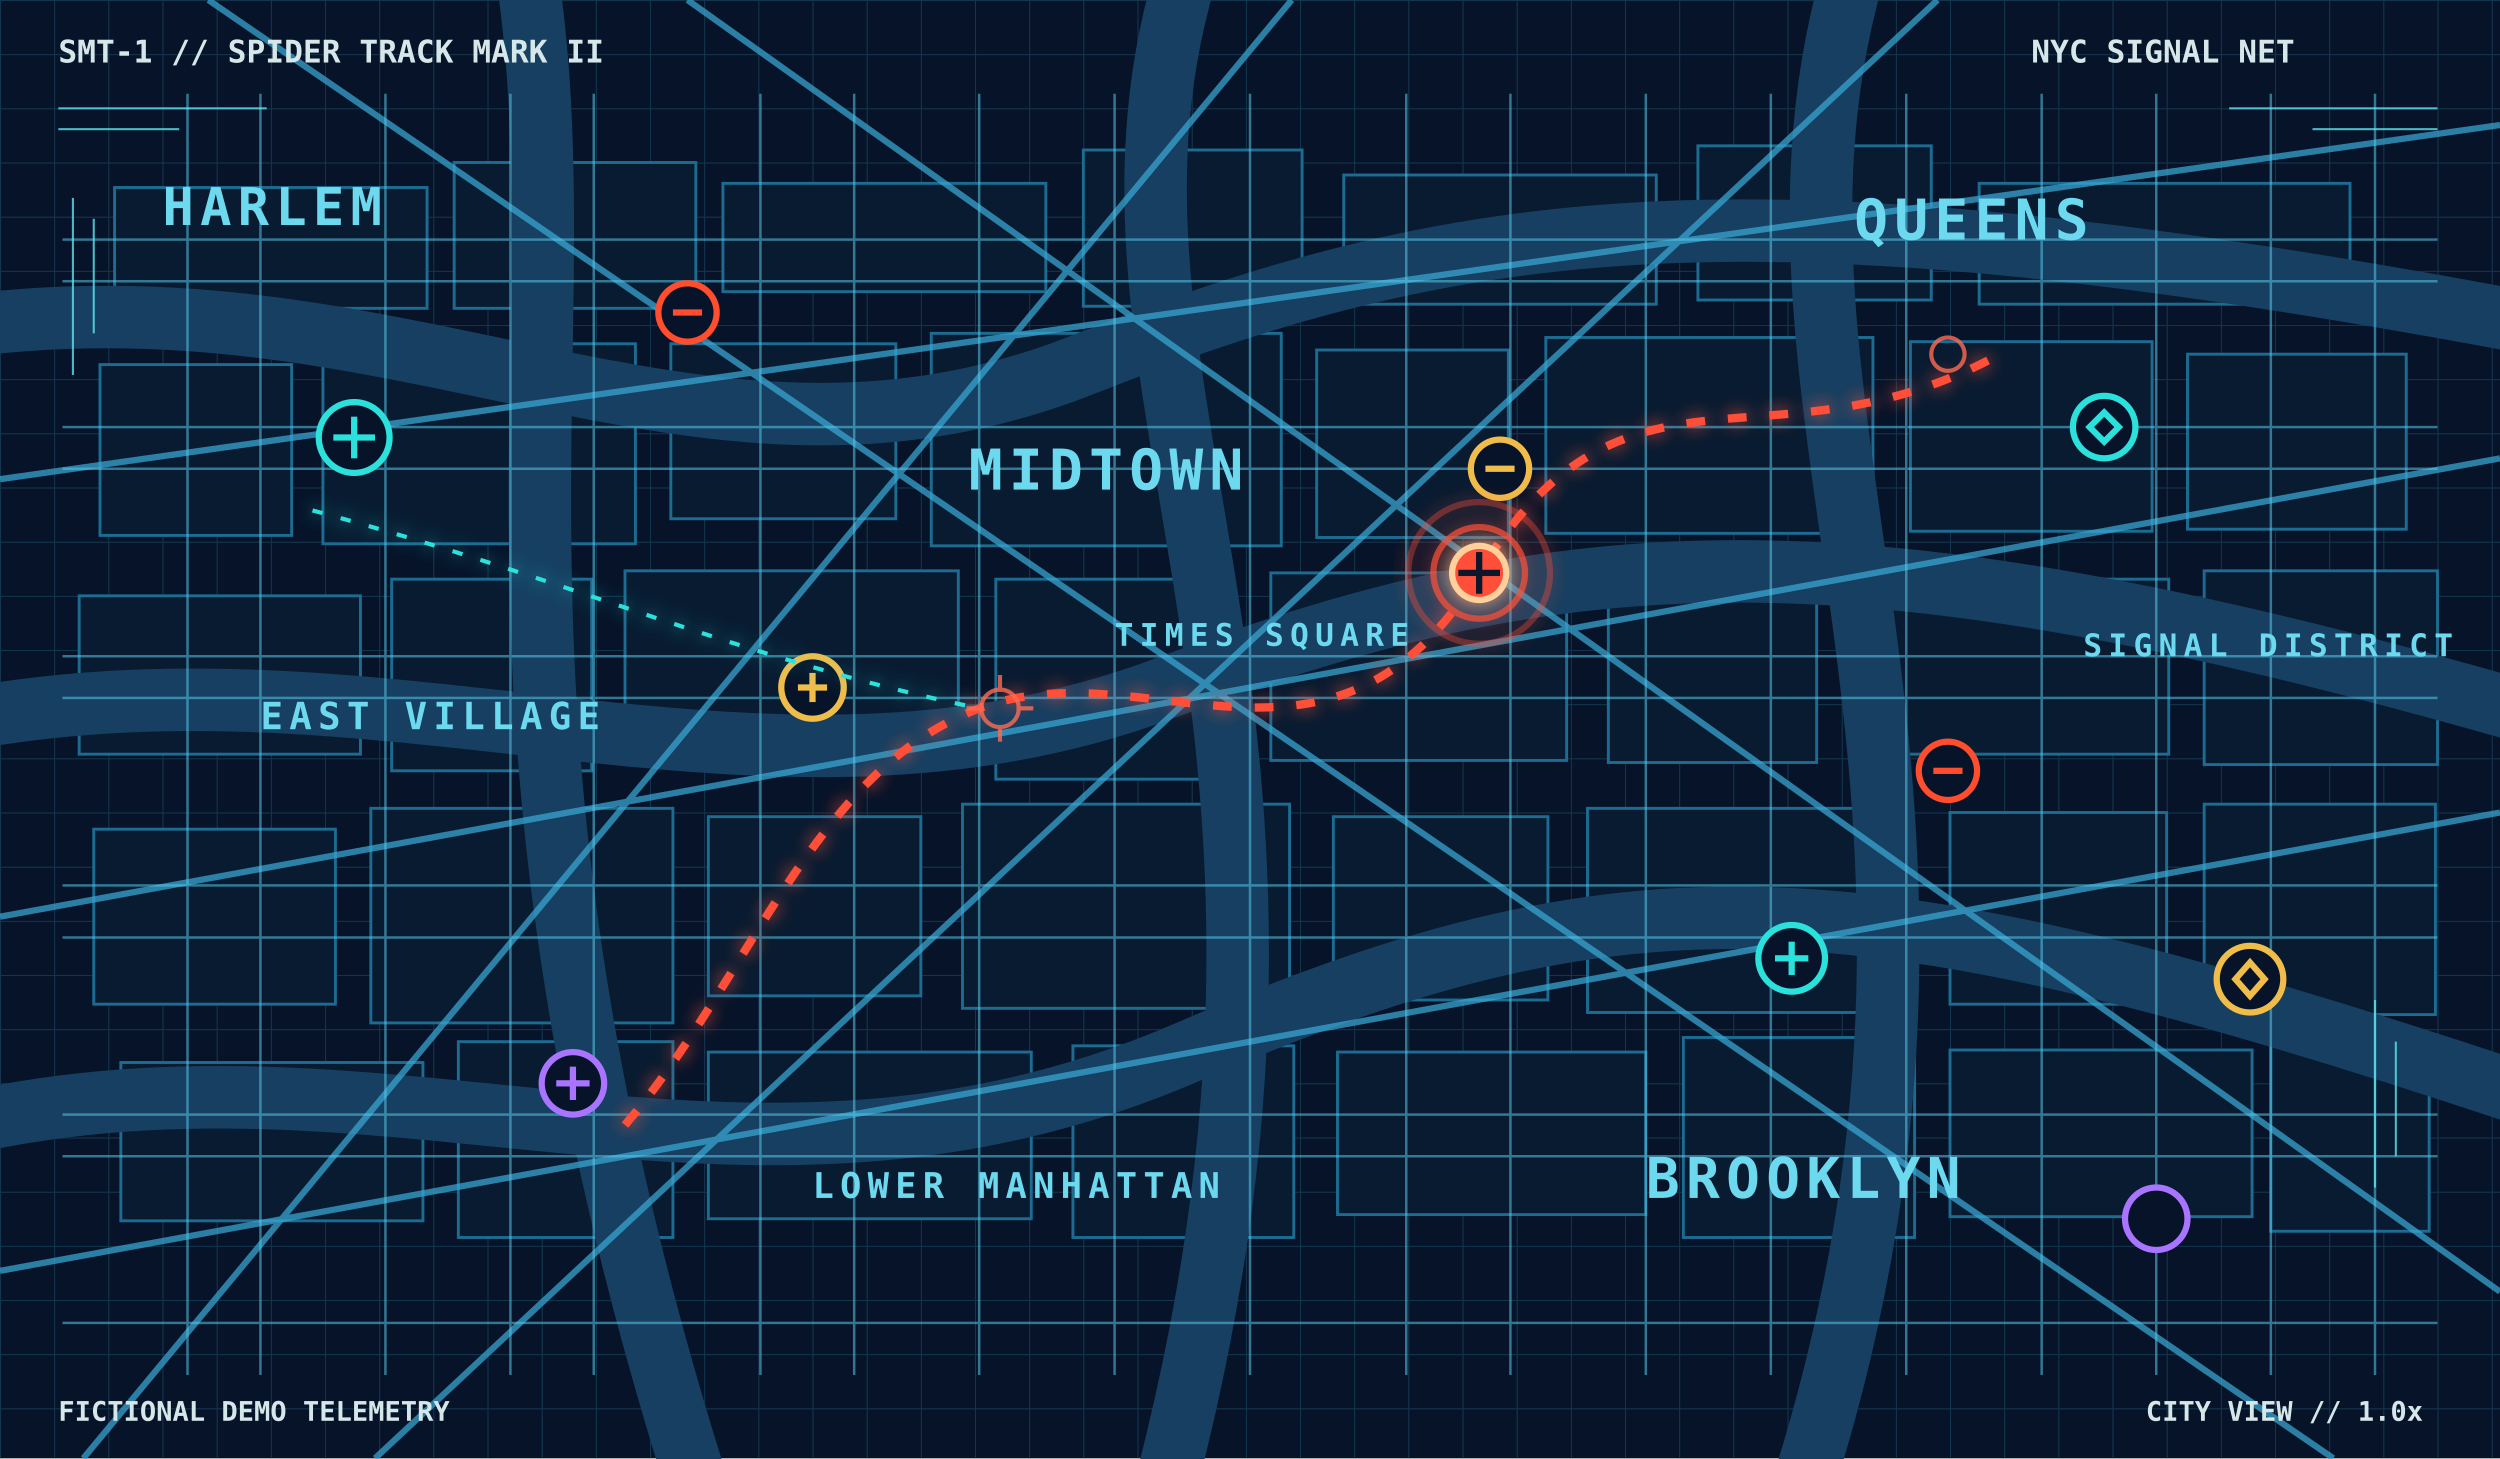
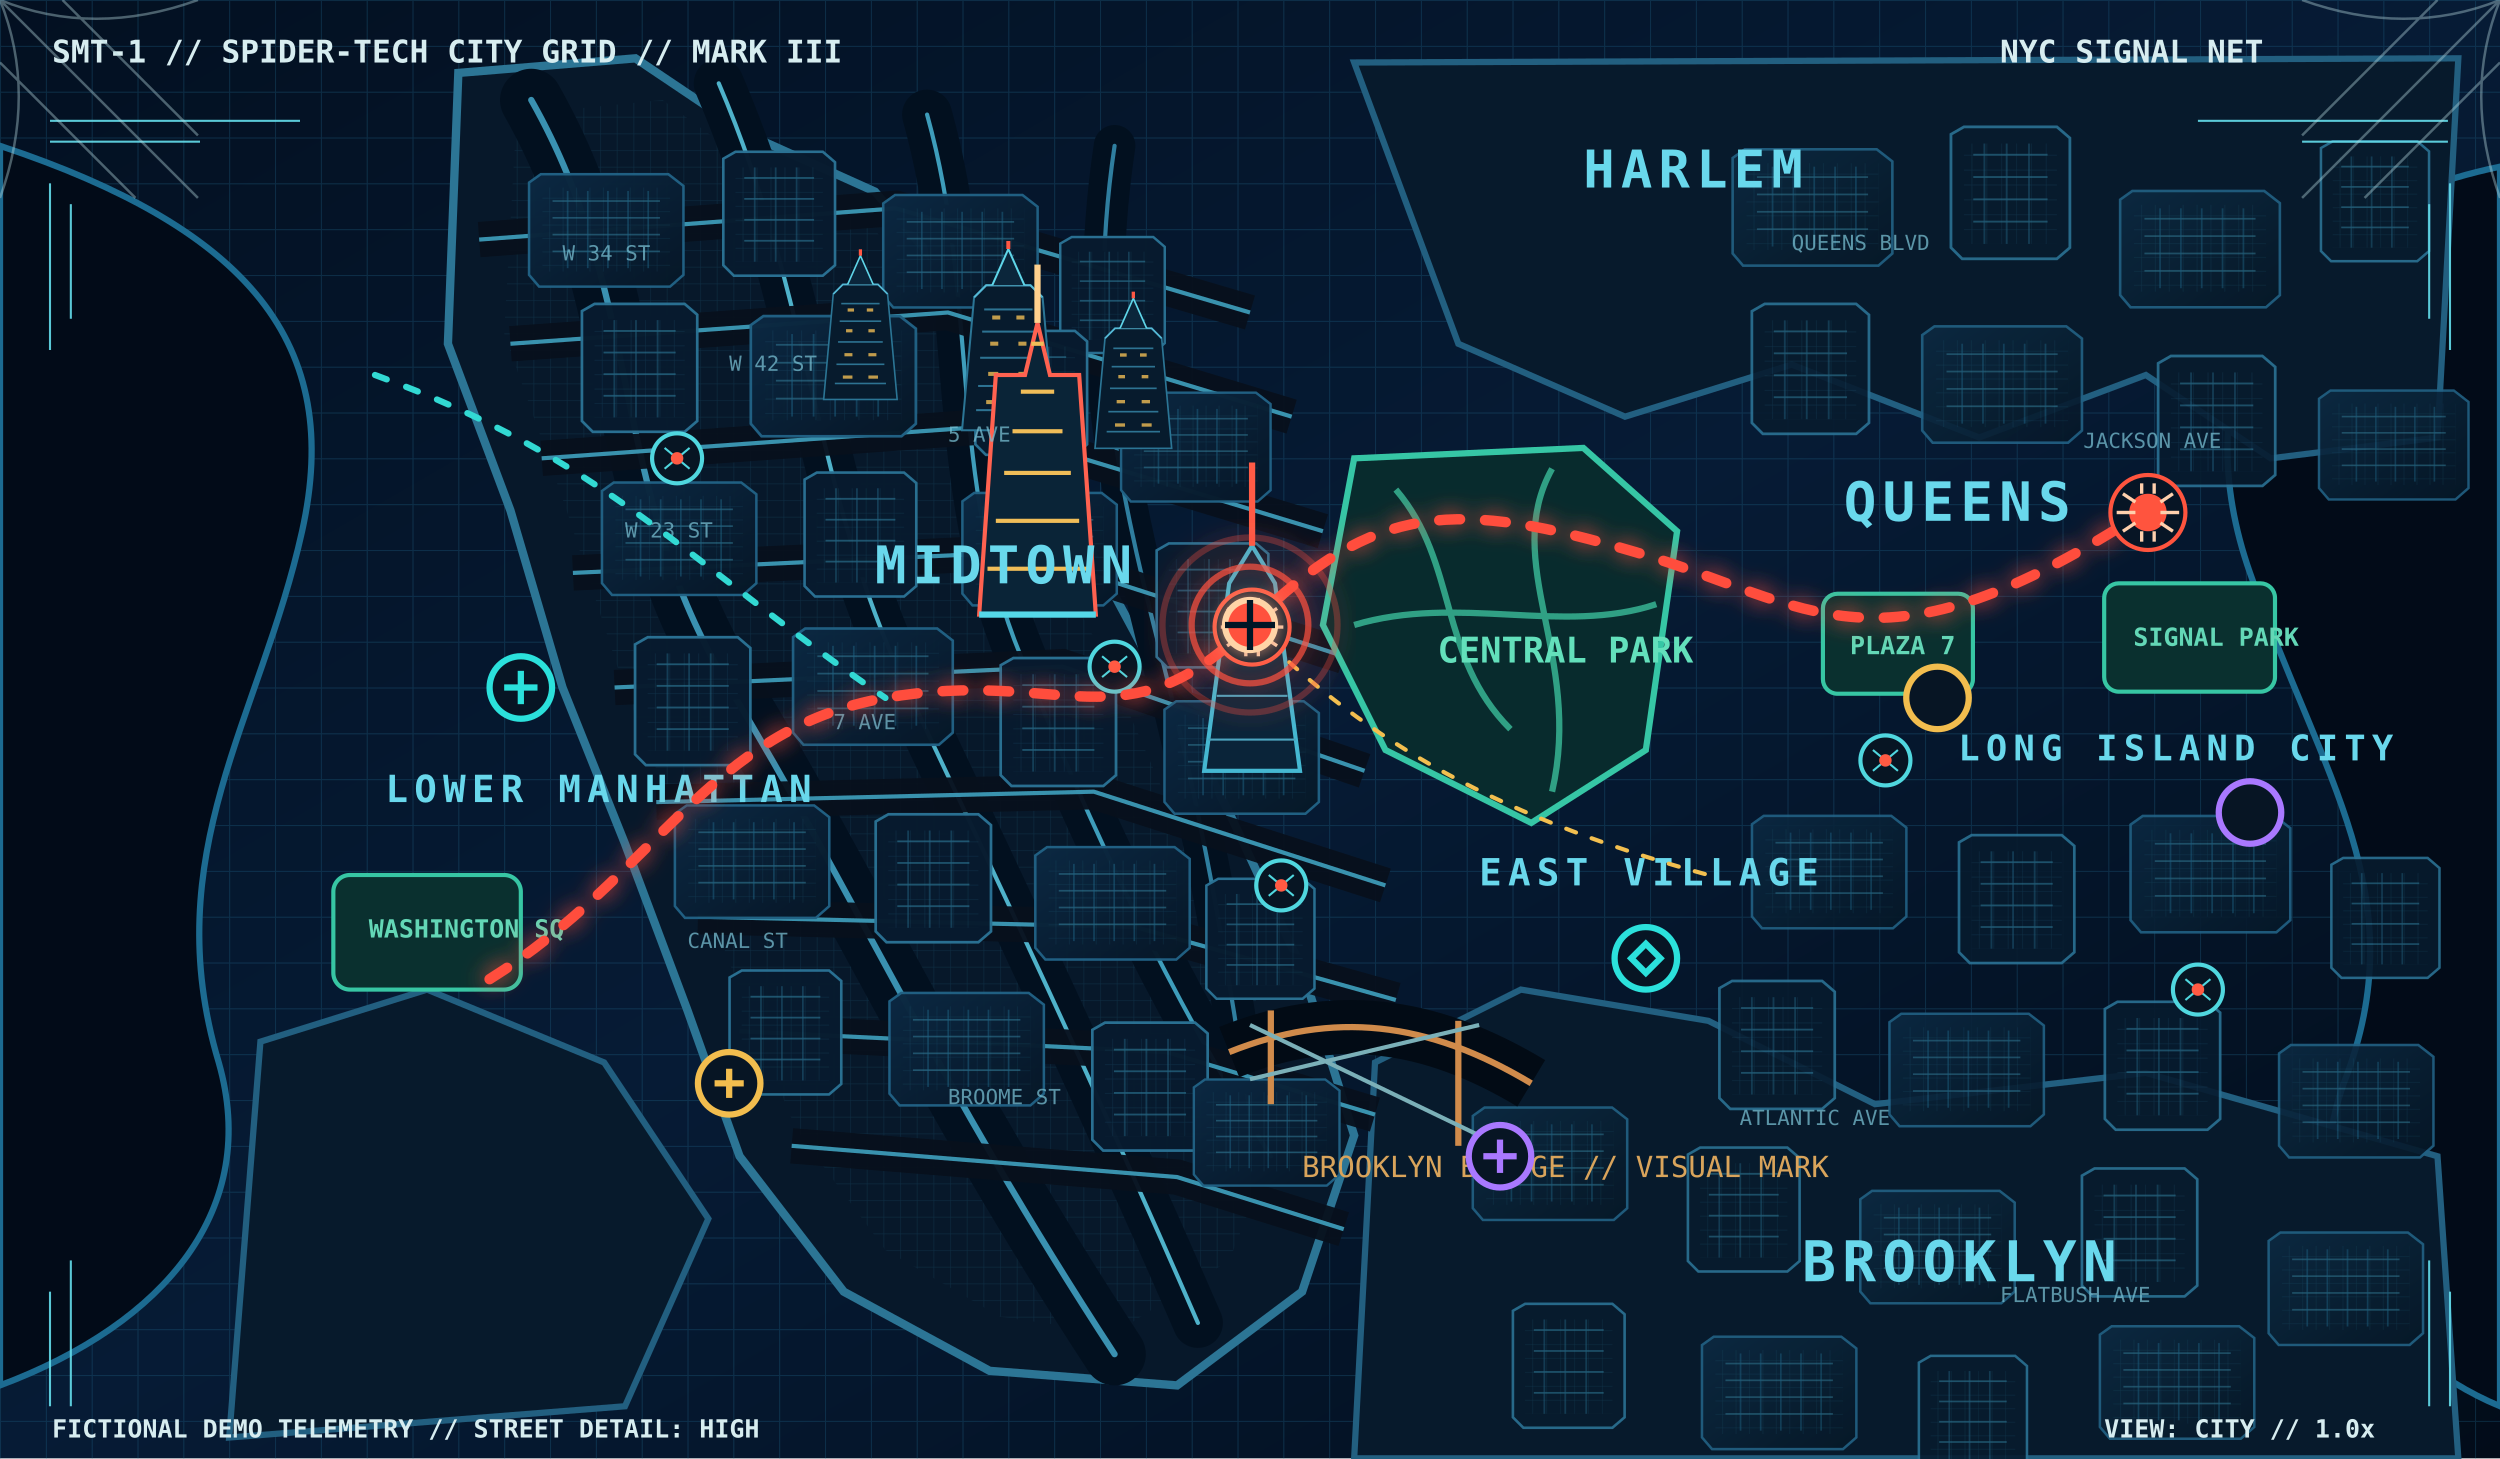
<svg xmlns="http://www.w3.org/2000/svg" viewBox="0 0 1200 700">
  <defs>
-     <pattern id="micro" width="26" height="26" patternUnits="userSpaceOnUse">
-       <path d="M26 0H0V26" fill="none" stroke="#24617b" stroke-width="1" opacity=".42" />
+     <linearGradient id="bg" x1="0" y1="0" x2="1" y2="1">
+       <stop stop-color="#031021" />
+       <stop offset=".5" stop-color="#061b35" />
+       <stop offset="1" stop-color="#020c19" />
+     </linearGradient>
+     <linearGradient id="bld" x1="0" y1="0" x2="1" y2="1">
+       <stop stop-color="#0b2942" />
+       <stop offset="1" stop-color="#061727" />
+     </linearGradient>
+     <pattern id="grid" width="22" height="22" patternUnits="userSpaceOnUse">
+       <path d="M22 0H0V22" fill="none" stroke="#1d5c7d" stroke-width="1" opacity=".35" />
+     </pattern>
+     <pattern id="tinygrid" width="8" height="8" patternUnits="userSpaceOnUse">
+       <path d="M8 0H0V8" fill="none" stroke="#2d83a5" stroke-width=".55" opacity=".22" />
    </pattern>
    <filter id="glow">
-       <feGaussianBlur stdDeviation="4" result="b" />
+       <feGaussianBlur stdDeviation="5" result="b" />
      <feMerge>
        <feMergeNode in="b" />
        <feMergeNode in="SourceGraphic" />
      </feMerge>
    </filter>
+     <filter id="soft">
+       <feGaussianBlur stdDeviation="12" />
+     </filter>
+     <symbol id="tower" viewBox="0 0 60 100">
+       <path d="M7 94L13 28 19 22 41 22 47 28 53 94Z" fill="#071b2d" stroke="#2b7595" />
+       <path d="M13 28L19 22 41 22 47 28" fill="none" stroke="#55b9d5" />
+       <path d="M18 34H42M17 45H43M16 58H44M15 72H45M14 84H46" stroke="#2d7392" />
+       <path d="M22 22L30 4 38 22" fill="#0b263b" stroke="#5fd6e9" />
+       <path d="M30 4V0" stroke="#ff5743" stroke-width="2" />
+       <path d="M22 38H26M34 38H38M21 51H25M35 51H39M20 66H25M35 66H40M19 80H25M35 80H41" stroke="#f0bd54" stroke-width="2" opacity=".8" />
+     </symbol>
+     <symbol id="blockA" viewBox="0 0 100 72">
+       <path d="M4 7L11 2H87L96 9V62L88 69H10L4 62Z" fill="url(#bld)" stroke="#216184" stroke-width="1.5" />
+       <path d="M12 10H88V60H12Z" fill="url(#tinygrid)" />
+       <path d="M18 18H82M18 28H82M18 38H82M18 48H82" stroke="#3c90ac" opacity=".45" />
+       <path d="M27 12V58M39 12V58M51 12V58M63 12V58M75 12V58" stroke="#1d6385" opacity=".5" />
+     </symbol>
+     <symbol id="blockB" viewBox="0 0 74 74">
+       <path d="M5 5L12 1H62L69 7V66L62 72H11L5 66Z" fill="#071b2e" stroke="#2a7193" stroke-width="1.5" />
+       <path d="M12 10H62V64H12Z" fill="url(#tinygrid)" />
+       <path d="M17 16H57M17 28H57M17 40H57M17 52H57" stroke="#3182a0" opacity=".55" />
+       <path d="M23 10V64M35 10V64M47 10V64" stroke="#21617f" opacity=".5" />
+     </symbol>
+     <symbol id="subway" viewBox="0 0 30 30">
+       <circle cx="15" cy="15" r="12" fill="#071523" stroke="#50d7df" stroke-width="2" />
+       <path d="M9 10L21 20M21 10L9 20" stroke="#50d7df" />
+       <circle cx="15" cy="15" r="3" fill="#ff5a43" />
+     </symbol>
+     <symbol id="spiderNode" viewBox="0 0 42 42">
+       <circle cx="21" cy="21" r="18" fill="#071525" stroke="#ff543e" stroke-width="2" />
+       <circle cx="21" cy="21" r="9" fill="#ff543e" />
+       <path d="M15 16l-6-4M15 21H6M15 26l-6 4M27 16l6-4M27 21h9M27 26l6 4M18 12V7M24 12V7M18 30v5M24 30v5" stroke="#ffd0ad" stroke-width="1.6" />
+     </symbol>
  </defs>
-   <rect width="1200" height="700" fill="#061329" />
-   <rect width="1200" height="700" fill="url(#micro)" />
-   <g fill="#081b31" stroke="#1c6b91" stroke-width="1.4">
-     <path d="M55 90h150v58H55zM218 78h116v70H218zM347 88h155v52H347zM520 72h105v75H520zM645 84h150v62H645zM815 70h112v74H815zM950 88h178v58H950z" />
-     <path d="M48 175h92v82H48zM155 165h150v96H155zM322 165h108v84H322zM447 160h168v102H447zM632 168h92v90H632zM742 162h157v94H742zM917 164h116v91H917zM1050 170h105v84H1050z" />
-     <path d="M38 286h135v76H38zM188 278h96v92H188zM300 274h160v88H300zM478 278h112v96H478zM610 275h142v90H610zM772 270h100v96H772zM890 278h151v84H890zM1058 274h112v93H1058z" />
-     <path d="M45 398h116v84H45zM178 388h145v103H178zM340 392h102v86H340zM462 386h157v98H462zM640 392h103v88H640zM762 388h155v98H762zM936 390h104v92H936zM1058 386h111v101H1058z" />
-     <path d="M58 510h145v76H58zM220 500h103v94H220zM340 505h155v80H340zM515 502h106v92H515zM642 505h148v78H642zM808 498h111v96H808zM936 504h145v80H936zM1090 500h76v91H1090z" />
-   </g>
-   <g fill="none" stroke="#163f61" stroke-width="30">
-     <path d="M-40 160C190 120 330 250 520 175S850 85 1240 160" />
-     <path d="M-40 350C180 300 360 405 560 330S900 250 1240 350" />
-     <path d="M-40 545C180 485 350 600 570 505S900 420 1240 535" />
-     <path d="M250-30C285 160 210 330 340 730" />
-     <path d="M575-30C500 180 665 330 555 730" />
-     <path d="M895-30C820 190 980 370 860 730" />
-   </g>
-   <g fill="none" stroke="#39a8d4" stroke-width="3" opacity=".72">
-     <path d="M0 230L1200 60M0 440L1200 220M0 610L1200 390M100 0L1120 700M330 0L1200 620M620 0L40 700M930 0L180 700" />
-   </g>
-   <g stroke="#55c6e7" stroke-width="1.2" opacity=".55">
-     <path d="M30 115H1170M30 135H1170M30 205H1170M30 225H1170M30 315H1170M30 335H1170M30 425H1170M30 450H1170M30 535H1170M30 555H1170M30 635H1170" />
-     <path d="M90 45V660M125 45V660M185 45V660M245 45V660M285 45V660M365 45V660M410 45V660M470 45V660M535 45V660M600 45V660M675 45V660M725 45V660M790 45V660M850 45V660M915 45V660M980 45V660M1035 45V660M1090 45V660M1140 45V660" />
-   </g>
-   <g font-family="monospace" font-weight="900" fill="#6dd9ef" letter-spacing="3">
-     <text x="78" y="108" font-size="25">HARLEM</text>
-     <text x="465" y="235" font-size="27">MIDTOWN</text>
-     <text x="890" y="115" font-size="27">QUEENS</text>
-     <text x="790" y="575" font-size="27">BROOKLYN</text>
-     <text x="125" y="350" font-size="18">EAST VILLAGE</text>
-     <text x="390" y="575" font-size="17">LOWER MANHATTAN</text>
-     <text x="535" y="310" font-size="15">TIMES SQUARE</text>
-     <text x="1000" y="315" font-size="15">SIGNAL DISTRICT</text>
-   </g>
-   <g fill="#071329" stroke-width="3">
+   <rect width="1200" height="700" fill="url(#bg)" />
+   <path d="M0 0H1200V700H0Z" fill="url(#grid)" />
+   <path d="M0 70C120 110 165 165 145 255C125 345 75 410 105 510C125 580 80 635 0 665Z" fill="#020b18" stroke="#1c6b91" stroke-width="3" />
+   <path d="M1200 80C1080 105 1050 190 1080 275C1115 375 1160 430 1125 520C1100 590 1140 650 1200 675Z" fill="#020b18" stroke="#1c6b91" stroke-width="3" />
+   <path d="M220 35L305 28L360 65L420 92L470 150L505 230L548 310L590 390L625 465L650 545L625 620L565 665L475 658L405 620L355 555L330 485L300 405L270 330L245 245L215 165Z" fill="#07182a" stroke="#2c7595" stroke-width="4" />
+   <path d="M248 55L318 48L366 83L420 110L455 166L488 238L530 315L565 395L600 470L618 535L590 605L535 640L480 632L425 600L382 542L355 475L325 395L298 325L272 245L242 160Z" fill="url(#tinygrid)" opacity=".9" />
+   <path d="M650 30L1180 28L1170 210L1090 220L1030 180L950 210L860 175L780 200L700 165Z" fill="#071a2c" stroke="#225f80" stroke-width="3" />
+   <path d="M660 510L730 475L820 490L900 530L1030 515L1170 555L1180 700L650 700Z" fill="#071a2c" stroke="#225f80" stroke-width="3" />
+   <path d="M125 500L205 475L290 510L340 585L300 675L110 690Z" fill="#071a2c" stroke="#225f80" stroke-width="3" />
+   <g fill="none" stroke-linecap="round">
+     <path d="M255 48C310 145 292 235 350 330S450 520 535 650" stroke="#02101f" stroke-width="30" />
+     <path d="M255 48C310 145 292 235 350 330S450 520 535 650" stroke="#3a91b1" stroke-width="3" />
+     <path d="M345 40C390 145 390 235 435 330S525 520 575 635" stroke="#02101f" stroke-width="24" />
+     <path d="M345 40C390 145 390 235 435 330S525 520 575 635" stroke="#4fb2ca" stroke-width="2" />
+     <path d="M445 55C470 145 455 230 490 315S560 475 610 555" stroke="#02101f" stroke-width="24" />
+     <path d="M445 55C470 145 455 230 490 315S560 475 610 555" stroke="#3e9dbb" stroke-width="2" />
+     <path d="M535 70C520 170 540 245 560 325S590 470 600 535" stroke="#02101f" stroke-width="20" />
+     <path d="M535 70C520 170 540 245 560 325S590 470 600 535" stroke="#2f7e9f" stroke-width="2" />
+   </g>
+   <g fill="none" stroke="#07101c" stroke-width="17" opacity=".95">
+     <path d="M230 115L430 100L600 150" />
+     <path d="M245 165L455 150L620 200" />
+     <path d="M260 220L470 205L635 255" />
+     <path d="M275 275L490 265L645 315" />
+     <path d="M295 330L510 320L655 370" />
+     <path d="M315 385L525 380L665 425" />
+     <path d="M335 440L545 445L670 480" />
+     <path d="M355 495L560 505L660 535" />
+     <path d="M380 550L565 565L645 590" />
+   </g>
+   <g fill="none" stroke="#42a9c8" stroke-width="2" opacity=".85">
+     <path d="M230 115L430 100L600 150M245 165L455 150L620 200M260 220L470 205L635 255M275 275L490 265L645 315M295 330L510 320L655 370M315 385L525 380L665 425M335 440L545 445L670 480M355 495L560 505L660 535M380 550L565 565L645 590" />
+   </g>
+   <g opacity=".98">
+     <use href="#blockA" x="250" y="82" width="82" height="58" />
+     <use href="#blockB" x="342" y="72" width="64" height="62" />
+     <use href="#blockA" x="420" y="92" width="82" height="58" />
+     <use href="#blockB" x="505" y="112" width="58" height="60" />
+     <use href="#blockB" x="275" y="145" width="64" height="64" />
+     <use href="#blockA" x="355" y="150" width="90" height="62" />
+     <use href="#blockB" x="462" y="158" width="66" height="62" />
+     <use href="#blockA" x="535" y="185" width="78" height="60" />
+     <use href="#blockA" x="285" y="230" width="82" height="58" />
+     <use href="#blockB" x="382" y="225" width="62" height="64" />
+     <use href="#blockA" x="455" y="235" width="88" height="58" />
+     <use href="#blockB" x="550" y="260" width="64" height="62" />
+     <use href="#blockB" x="300" y="305" width="65" height="64" />
+     <use href="#blockA" x="375" y="300" width="88" height="60" />
+     <use href="#blockB" x="475" y="315" width="66" height="64" />
+     <use href="#blockA" x="555" y="335" width="82" height="58" />
+     <use href="#blockA" x="320" y="385" width="82" height="58" />
+     <use href="#blockB" x="415" y="390" width="66" height="64" />
+     <use href="#blockA" x="490" y="405" width="88" height="58" />
+     <use href="#blockB" x="575" y="420" width="60" height="62" />
+     <use href="#blockB" x="345" y="465" width="64" height="62" />
+     <use href="#blockA" x="420" y="475" width="88" height="58" />
+     <use href="#blockB" x="520" y="490" width="64" height="64" />
+     <use href="#blockA" x="570" y="515" width="76" height="58" />
+   </g>
+   <use href="#tower" x="455" y="105" width="58" height="118" />
+   <use href="#tower" x="520" y="130" width="48" height="100" />
+   <use href="#tower" x="390" y="112" width="46" height="92" />
+   <g transform="translate(470 145)">
+     <path d="M0 150L8 35L22 35L28 10L34 35L48 35L56 150Z" fill="#0a2437" stroke="#ff6250" stroke-width="2" />
+     <path d="M28 10V-18" stroke="#ffd08d" stroke-width="3" />
+     <path d="M25 20H31M20 43H36M16 62H40M12 82H44M8 105H48M4 128H52" stroke="#f0bd58" stroke-width="2" />
+     <path d="M0 150H56" stroke="#55d8e8" stroke-width="3" />
+   </g>
+   <g transform="translate(570 250)">
+     <path d="M8 120L20 30L31 12L42 30L54 120Z" fill="#0a2439" stroke="#45b8d2" stroke-width="2" />
+     <path d="M31 12V-28" stroke="#ff5b46" stroke-width="3" />
+     <path d="M22 42H40M18 62H44M14 84H48M10 105H52" stroke="#4ca5c0" />
+   </g>
+   <path d="M650 220L760 215L805 255L790 360L735 395L665 360L635 300Z" fill="#082b2d" stroke="#36c6a5" stroke-width="3" />
+   <path d="M670 235C700 270 690 315 725 350M745 225C720 270 760 315 745 380M650 300C700 285 750 305 795 290" fill="none" stroke="#42d2aa" stroke-width="3" opacity=".7" />
+   <text x="690" y="318" font-family="monospace" font-size="17" fill="#63e0bb" font-weight="900">CENTRAL PARK</text>
+   <g opacity=".9">
+     <use href="#blockA" x="825" y="70" width="90" height="60" />
+     <use href="#blockB" x="930" y="60" width="70" height="66" />
+     <use href="#blockA" x="1010" y="90" width="92" height="60" />
+     <use href="#blockB" x="1110" y="65" width="60" height="64" />
+     <use href="#blockB" x="835" y="145" width="68" height="65" />
+     <use href="#blockA" x="915" y="155" width="92" height="60" />
+     <use href="#blockB" x="1030" y="170" width="68" height="65" />
+     <use href="#blockA" x="1110" y="185" width="78" height="58" />
+     <use href="#blockA" x="835" y="390" width="86" height="58" />
+     <use href="#blockB" x="935" y="400" width="66" height="64" />
+     <use href="#blockA" x="1015" y="390" width="92" height="60" />
+     <use href="#blockB" x="1115" y="410" width="60" height="62" />
+     <use href="#blockB" x="820" y="470" width="66" height="64" />
+     <use href="#blockA" x="900" y="485" width="88" height="58" />
+     <use href="#blockB" x="1005" y="480" width="66" height="64" />
+     <use href="#blockA" x="1085" y="500" width="92" height="58" />
+   </g>
+   <g opacity=".9">
+     <use href="#blockA" x="700" y="530" width="88" height="58" />
+     <use href="#blockB" x="805" y="550" width="64" height="62" />
+     <use href="#blockA" x="885" y="570" width="90" height="58" />
+     <use href="#blockB" x="995" y="560" width="64" height="64" />
+     <use href="#blockA" x="1080" y="590" width="92" height="58" />
+     <use href="#blockB" x="720" y="625" width="66" height="62" />
+     <use href="#blockA" x="810" y="640" width="88" height="58" />
+     <use href="#blockB" x="915" y="650" width="64" height="60" />
+     <use href="#blockA" x="1000" y="635" width="90" height="58" />
+   </g>
+   <g fill="none">
+     <path d="M590 505C640 485 685 490 735 520" stroke="#020b15" stroke-width="26" />
+     <path d="M590 505C640 485 685 490 735 520" stroke="#d08b4b" stroke-width="3" />
+     <path d="M610 485V530M700 490V550" stroke="#d08b4b" stroke-width="3" />
+     <path d="M600 492L710 545M600 518L710 492" stroke="#7bb0b8" stroke-width="2" />
+   </g>
+   <text x="625" y="565" font-family="monospace" font-size="14" fill="#d9a45b">BROOKLYN BRIDGE // VISUAL MARK</text>
+   <g fill="#0a302f" stroke="#37c6a4" stroke-width="2">
+     <rect x="160" y="420" width="90" height="55" rx="8" />
+     <rect x="875" y="285" width="72" height="48" rx="7" />
+     <rect x="1010" y="280" width="82" height="52" rx="7" />
+   </g>
+   <g fill="#63d7b6" font-family="monospace" font-size="12" font-weight="900">
+     <text x="177" y="450">WASHINGTON SQ</text>
+     <text x="888" y="314">PLAZA 7</text>
+     <text x="1024" y="310">SIGNAL PARK</text>
+   </g>
+   <g font-family="monospace" font-weight="900" letter-spacing="3" fill="#69d8ec">
+     <text x="760" y="90" font-size="25">HARLEM</text>
+     <text x="420" y="280" font-size="25">MIDTOWN</text>
+     <text x="885" y="250" font-size="26">QUEENS</text>
+     <text x="865" y="615" font-size="27">BROOKLYN</text>
+     <text x="185" y="385" font-size="18">LOWER MANHATTAN</text>
+     <text x="710" y="425" font-size="18">EAST VILLAGE</text>
+     <text x="940" y="365" font-size="17">LONG ISLAND CITY</text>
+   </g>
+   <g font-family="monospace" font-size="10" fill="#77bdd0" opacity=".75">
+     <text x="270" y="125">W 34 ST</text>
+     <text x="350" y="178">W 42 ST</text>
+     <text x="455" y="212">5 AVE</text>
+     <text x="300" y="258">W 23 ST</text>
+     <text x="400" y="350">7 AVE</text>
+     <text x="330" y="455">CANAL ST</text>
+     <text x="455" y="530">BROOME ST</text>
+     <text x="860" y="120">QUEENS BLVD</text>
+     <text x="1000" y="215">JACKSON AVE</text>
+     <text x="835" y="540">ATLANTIC AVE</text>
+     <text x="960" y="625">FLATBUSH AVE</text>
+   </g>
+   <use href="#subway" x="310" y="205" width="30" height="30" />
+   <use href="#subway" x="520" y="305" width="30" height="30" />
+   <use href="#subway" x="600" y="410" width="30" height="30" />
+   <use href="#subway" x="890" y="350" width="30" height="30" />
+   <use href="#subway" x="1040" y="460" width="30" height="30" />
+   <g fill="none" stroke-linecap="round">
+     <path d="M235 470C315 420 340 350 425 335S540 360 600 300S700 240 785 265S900 330 1030 245" stroke="#ff4e3d" stroke-width="5" stroke-dasharray="10 12" filter="url(#glow)" />
+     <path d="M180 180C290 220 330 270 425 335" stroke="#32d9d3" stroke-width="3" stroke-dasharray="6 10" />
+     <path d="M600 300C650 350 710 390 820 420" stroke="#f3bf4f" stroke-width="2" stroke-dasharray="5 8" />
+   </g>
+   <use href="#spiderNode" x="580" y="280" width="42" height="42" />
+   <use href="#spiderNode" x="1010" y="225" width="42" height="42" />
+   <g fill="#071524" stroke-width="3">
    <g stroke="#2be1dc">
-       <circle cx="170" cy="210" r="17" />
-       <path d="M160 210h20M170 200v20" />
-       <circle cx="1010" cy="205" r="15" />
-       <path d="M1003 205l7-7 7 7-7 7z" />
-       <circle cx="860" cy="460" r="16" />
-       <path d="M852 460h16M860 452v16" />
+       <circle cx="250" cy="330" r="15" />
+       <path d="M242 330h16M250 322v16" />
+       <circle cx="790" cy="460" r="15" />
+       <path d="M783 460l7-7 7 7-7 7z" />
    </g>
-     <g stroke="#f0bd4b">
-       <circle cx="390" cy="330" r="15" />
-       <path d="M383 330h14M390 323v14" />
-       <circle cx="720" cy="225" r="14" />
-       <path d="M713 225h14" />
-       <circle cx="1080" cy="470" r="16" />
-       <path d="M1073 470l7-8 7 8-7 8z" />
+     <g stroke="#f2bd4e">
+       <circle cx="350" cy="520" r="15" />
+       <path d="M343 520h14M350 513v14" />
+       <circle cx="930" cy="335" r="15" />
    </g>
-     <g stroke="#a974ff">
-       <circle cx="275" cy="520" r="15" />
-       <path d="M267 520h16M275 512v16" />
-       <circle cx="1035" cy="585" r="15" />
+     <g stroke="#a978ff">
+       <circle cx="720" cy="555" r="15" />
+       <path d="M712 555h16M720 547v16" />
+       <circle cx="1080" cy="390" r="15" />
    </g>
-     <g stroke="#ff4d2e">
-       <circle cx="330" cy="150" r="14" />
-       <path d="M323 150h14" />
-       <circle cx="935" cy="370" r="14" />
-       <path d="M928 370h14" />
-     </g>
-   </g>
-   <g fill="none" stroke="#ff5038" stroke-width="4" filter="url(#glow)">
-     <path d="M300 540C360 470 390 370 470 340S640 390 710 275S850 230 960 170" stroke-dasharray="9 11" />
-     <path d="M150 245C280 280 350 315 470 340" stroke="#2be1dc" stroke-width="2" stroke-dasharray="5 9" />
  </g>
  <g filter="url(#glow)">
-     <circle cx="710" cy="275" r="34" fill="none" stroke="#ff5038" stroke-width="3" opacity=".35" />
-     <circle cx="710" cy="275" r="22" fill="none" stroke="#ff5038" stroke-width="3" opacity=".7" />
-     <circle cx="710" cy="275" r="13" fill="#ff5038" stroke="#ffd09b" stroke-width="3" />
-     <path d="M700 275h20M710 265v20" stroke="#071329" stroke-width="3" />
-   </g>
-   <g font-family="monospace" font-weight="900" fill="#d6e7e9">
-     <text x="28" y="30" font-size="15">SMT-1 // SPIDER TRACK MARK II</text>
-     <text x="975" y="30" font-size="15">NYC SIGNAL NET</text>
-     <text x="28" y="682" font-size="13">FICTIONAL DEMO TELEMETRY</text>
-     <text x="1030" y="682" font-size="13">CITY VIEW // 1.0x</text>
-   </g>
-   <g stroke="#5ee4ee" fill="none" opacity=".8">
-     <path d="M28 52h100M28 62h58M1070 52h100M1110 62h60M35 95v85M45 105v55M1140 480v90M1150 500v55" />
-   </g>
-   <g stroke="#ff6b52" fill="none" stroke-width="2" opacity=".8">
-     <circle cx="480" cy="340" r="9" />
-     <path d="M480 324v8M480 348v8M464 340h8M488 340h8" />
-     <circle cx="935" cy="170" r="8" />
+     <circle cx="600" cy="300" r="42" fill="none" stroke="#ff513e" stroke-width="3" opacity=".3" />
+     <circle cx="600" cy="300" r="28" fill="none" stroke="#ff513e" stroke-width="3" opacity=".7" />
+     <circle cx="600" cy="300" r="12" fill="#ff513e" stroke="#ffd4a7" stroke-width="3" />
+     <path d="M588 300H612M600 288V312" stroke="#061525" stroke-width="3" />
+   </g>
+   <g stroke="#64ddeb" fill="none" opacity=".9">
+     <path d="M24 58h120M24 68h72M24 88v80M34 98v55M1055 58h120M1105 68h70M1176 88v80M1166 98v55" />
+     <path d="M24 620v55M34 605v70M1176 620v55M1166 605v70" />
+   </g>
+   <g font-family="monospace" font-weight="900" fill="#d7edf0">
+     <text x="25" y="30" font-size="15">SMT-1 // SPIDER-TECH CITY GRID // MARK III</text>
+     <text x="960" y="30" font-size="15">NYC SIGNAL NET</text>
+     <text x="25" y="690" font-size="12">FICTIONAL DEMO TELEMETRY // STREET DETAIL: HIGH</text>
+     <text x="1010" y="690" font-size="12">VIEW: CITY // 1.0x</text>
+   </g>
+   <g fill="none" stroke="#b7d9df" stroke-width="1.2" opacity=".4">
+     <path d="M0 0L95 95M0 30L65 95M30 0L95 65M0 0Q45 18 95 0M0 0Q18 45 0 95" />
+     <path d="M1200 0L1105 95M1200 30L1135 95M1170 0L1105 65M1200 0Q1155 18 1105 0M1200 0Q1182 45 1200 95" />
  </g>
</svg>
